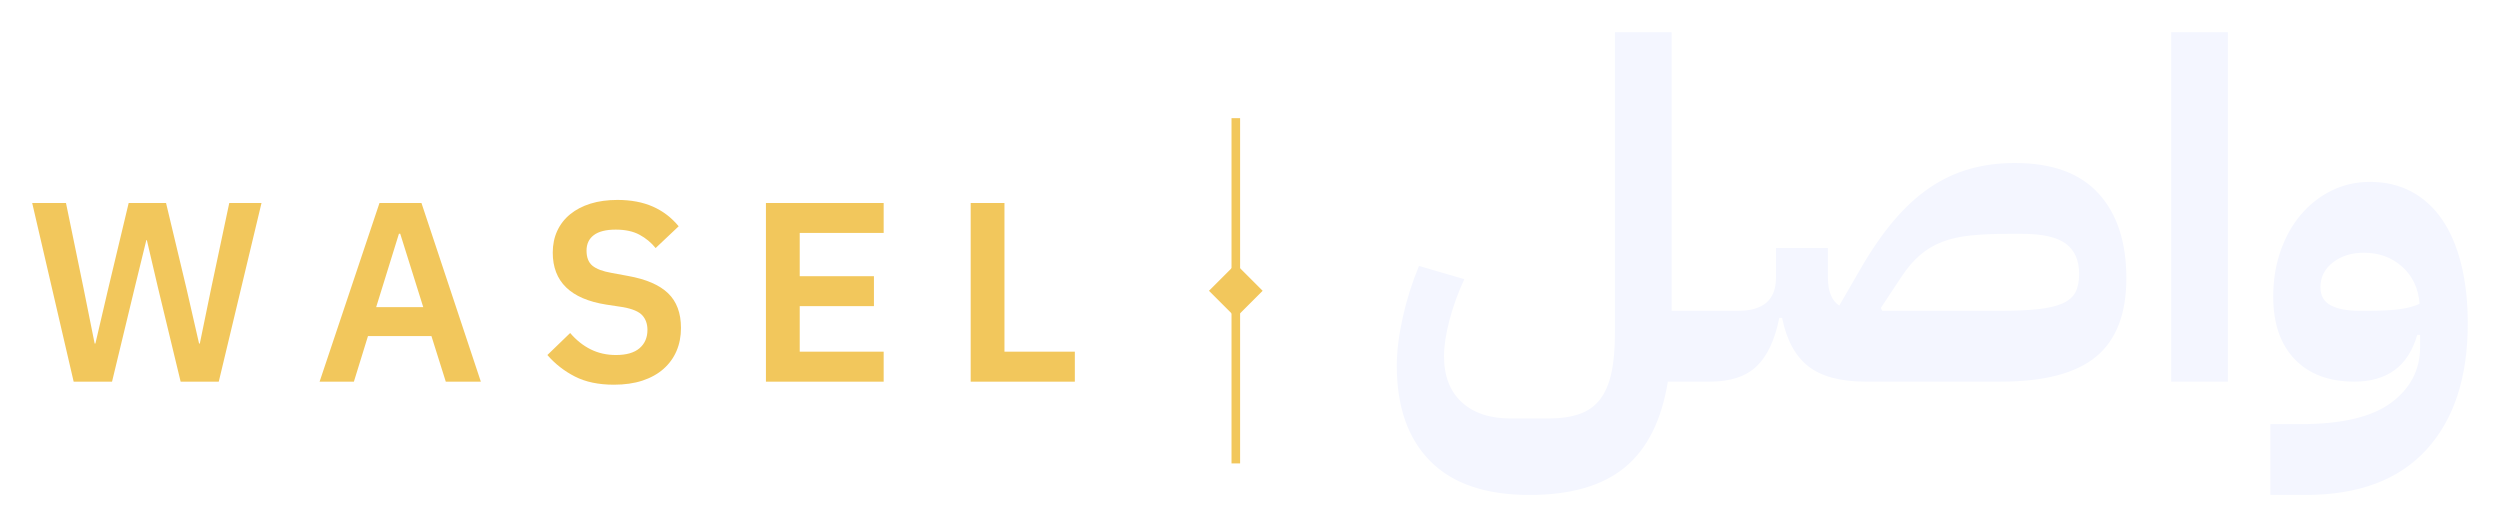
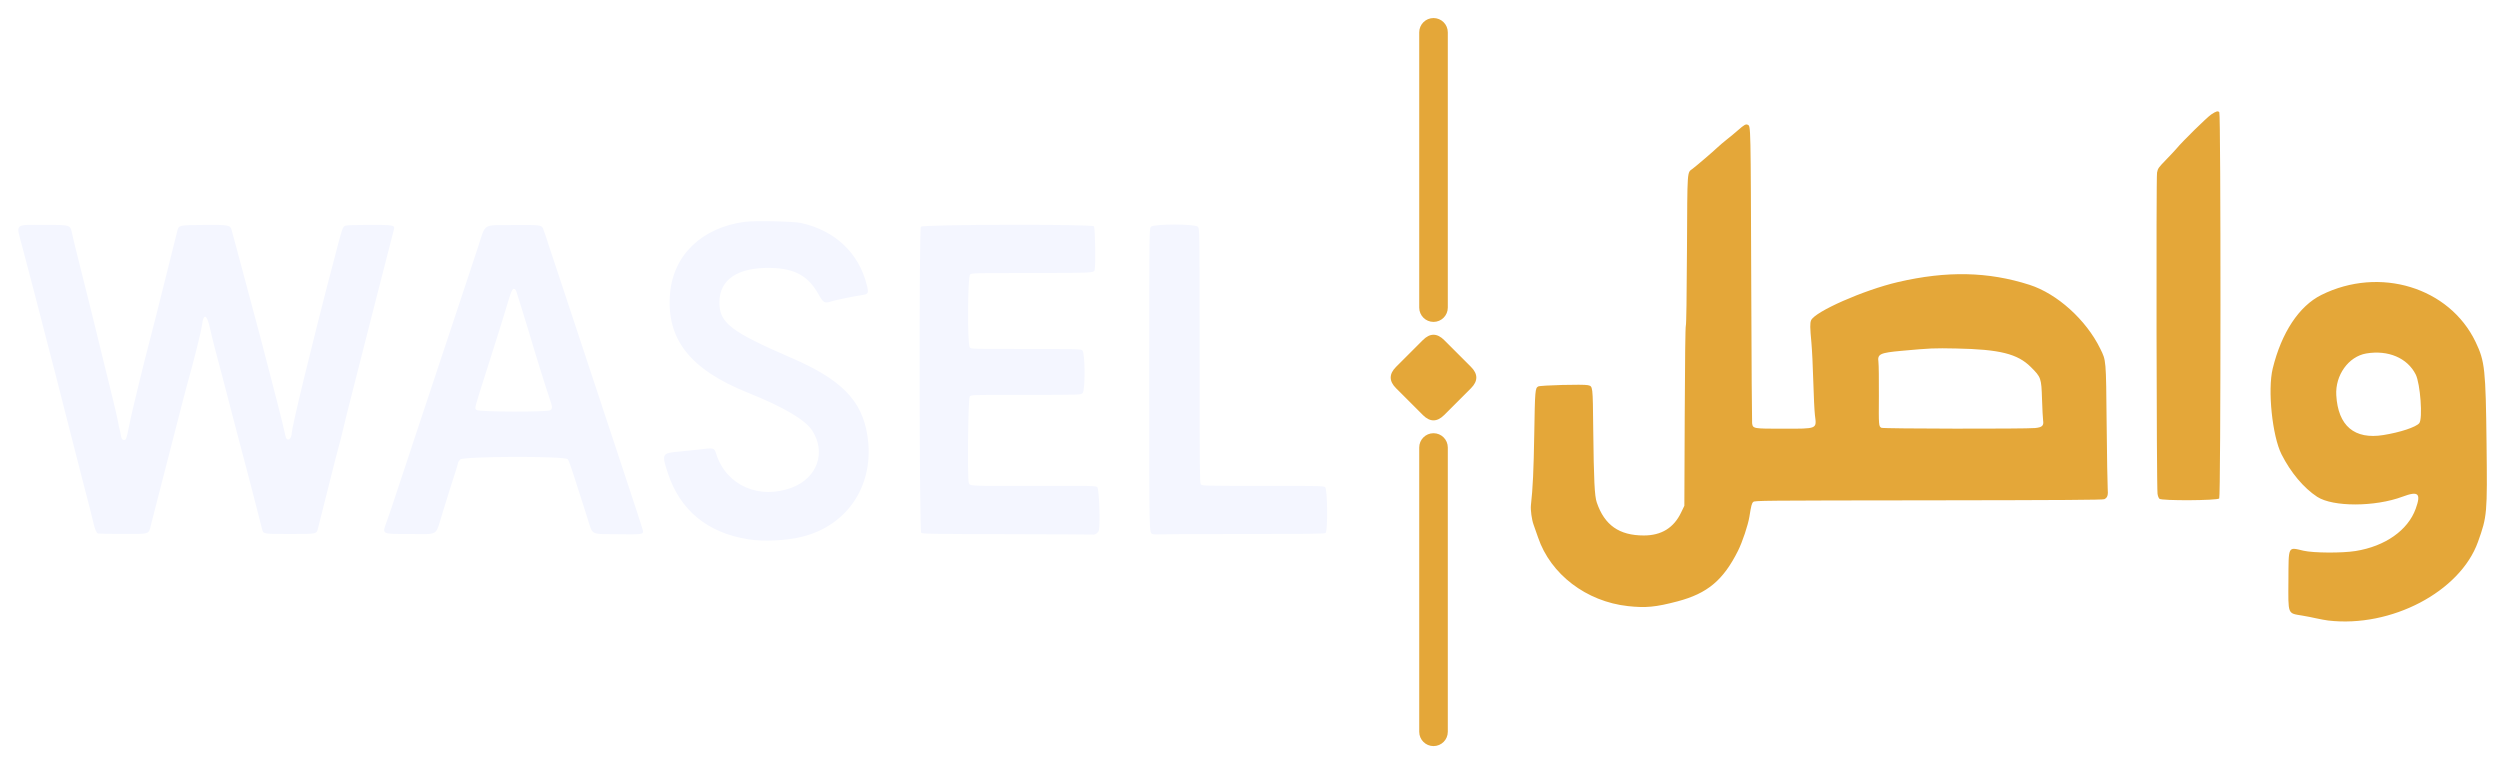
- <svg xmlns="http://www.w3.org/2000/svg" viewBox="0 0 465.89 98.24" role="img" aria-label="واصل WASEL">
-   <path transform="translate(4.76 71.12)" d="M8.966 0.0 1.24 -33.29H7.536L10.826 -17.313L12.877 -7.106H13.02L15.405 -17.313L19.22 -33.29H26.184L29.999 -17.313L32.336 -7.106H32.479L34.578 -17.313L37.964 -33.29H43.973L36.009 0.0H28.902L24.658 -17.599L22.607 -26.375H22.511L20.365 -17.599L16.12 0.0ZM78.313 0.0 75.642 -8.489H63.814L61.191 0.0H54.8L65.96 -33.29H73.782L84.847 0.0ZM69.823 -27.567H69.585L65.34 -13.879H74.116ZM109.647 0.572Q105.355 0.572 102.374 -0.954Q99.393 -2.48 97.247 -4.96L101.492 -9.062Q103.209 -7.059 105.331 -6.009Q107.454 -4.96 110.029 -4.96Q112.938 -4.96 114.417 -6.224Q115.895 -7.488 115.895 -9.634Q115.895 -11.303 114.941 -12.353Q113.988 -13.402 111.364 -13.879L108.217 -14.356Q98.249 -15.93 98.249 -24.038Q98.249 -26.279 99.083 -28.091Q99.918 -29.904 101.492 -31.192Q103.066 -32.479 105.283 -33.171Q107.501 -33.862 110.315 -33.862Q114.083 -33.862 116.897 -32.622Q119.711 -31.382 121.714 -28.95L117.421 -24.896Q116.181 -26.422 114.417 -27.376Q112.652 -28.33 109.981 -28.33Q107.263 -28.33 105.903 -27.305Q104.544 -26.279 104.544 -24.419Q104.544 -22.511 105.641 -21.605Q106.738 -20.699 109.17 -20.27L112.271 -19.697Q117.326 -18.791 119.735 -16.478Q122.143 -14.165 122.143 -10.016Q122.143 -7.631 121.308 -5.699Q120.474 -3.768 118.876 -2.361Q117.278 -0.954 114.965 -0.191Q112.652 0.572 109.647 0.572ZM137.977 0.0V-33.29H159.916V-27.71H144.273V-19.65H158.104V-14.07H144.273V-5.58H159.916V0.0ZM176.132 0.0V-33.29H182.428V-5.58H195.543V0.0Z" fill="#F2C75C" />
-   <path d="M230.3 22.02V86.36" stroke="#F2C75C" stroke-width="1.6" />
-   <path d="M230.3 49.19L235.3 54.19L230.3 59.19L225.3 54.19Z" fill="#F2C75C" />
-   <path transform="translate(257.22 71.12)" d="M27.808 21.12Q15.576 21.12 9.328 14.828Q3.08 8.536 3.08 -2.992Q3.08 -6.952 4.18 -11.924Q5.28 -16.896 7.216 -21.56L15.664 -19.096Q13.904 -15.312 12.892 -11.44Q11.88 -7.568 11.88 -4.752Q11.88 0.792 15.18 3.828Q18.48 6.864 24.288 6.864H31.328Q34.76 6.864 37.136 6.028Q39.512 5.192 40.964 3.3Q42.416 1.408 43.076 -1.628Q43.736 -4.664 43.736 -9.064V-65.12H54.296V-13.2H64.064V-2.64L61.424 0.0H53.592Q51.832 10.824 45.584 15.972Q39.336 21.12 27.808 21.12ZM83.424 -19.36Q83.424 -15.576 85.536 -14.168L89.408 -20.856Q92.488 -26.224 95.7 -30.008Q98.912 -33.792 102.432 -36.168Q105.952 -38.544 109.868 -39.644Q113.784 -40.744 118.272 -40.744Q128.656 -40.744 133.848 -35.068Q139.04 -29.392 139.04 -19.272Q139.04 -9.328 133.408 -4.664Q127.776 0.0 115.632 0.0H90.464Q83.424 0.0 79.772 -2.86Q76.12 -5.72 74.888 -11.88H74.36Q73.128 -5.72 70.136 -2.86Q67.144 0.0 61.424 0.0V-10.56L64.064 -13.2H66.704Q73.744 -13.2 73.744 -19.36V-24.904H83.424ZM115.632 -13.2Q119.856 -13.2 122.628 -13.508Q125.4 -13.816 127.116 -14.564Q128.832 -15.312 129.536 -16.632Q130.24 -17.952 130.24 -20.064Q130.24 -23.848 127.776 -25.696Q125.312 -27.544 119.592 -27.544H116.952Q112.992 -27.544 110 -27.236Q107.008 -26.928 104.72 -26.048Q102.432 -25.168 100.584 -23.584Q98.736 -22.0 97.064 -19.448L93.28 -13.728L93.544 -13.2ZM147.4 -65.12H157.96V0.0H147.4ZM165.88 7.92H171.512Q183.04 7.92 188.408 3.916Q193.776 -0.088 193.776 -6.424V-8.712H193.248Q191.928 -4.224 188.98 -2.112Q186.032 0.0 181.544 0.0Q174.416 0.0 170.412 -4.18Q166.408 -8.36 166.408 -15.84Q166.408 -20.416 167.772 -24.332Q169.136 -28.248 171.556 -31.108Q173.976 -33.968 177.276 -35.596Q180.576 -37.224 184.448 -37.224Q188.76 -37.224 192.148 -35.42Q195.536 -33.616 197.868 -30.228Q200.2 -26.84 201.432 -21.912Q202.664 -16.984 202.664 -10.824Q202.664 4.224 194.964 12.672Q187.264 21.12 172.392 21.12H165.88ZM184.272 -13.2Q187.704 -13.2 189.992 -13.508Q192.28 -13.816 193.688 -14.52Q193.336 -18.832 190.432 -21.428Q187.528 -24.024 183.304 -24.024Q179.872 -24.024 177.54 -22.22Q175.208 -20.416 175.208 -17.6Q175.208 -15.224 177.144 -14.212Q179.08 -13.2 182.424 -13.2Z" fill="#F4F6FF" />
+ <svg xmlns="http://www.w3.org/2000/svg" viewBox="13 77 831 254" role="img" aria-label="WASEL واصل">
+   <path d="M261.75 256.27C248.16 254.12 239.05 246.62 234.99 234.26C232.88 227.81 232.99 227.61 238.79 227.10C241.03 226.90 243.82 226.62 244.99 226.47C250.47 225.78 250.39 225.76 251.13 228.06C254.50 238.43 265.49 243.21 276.35 239.03C284.70 235.81 287.67 227.31 282.96 220.09C280.63 216.52 273.44 212.29 261.67 207.57C242.32 199.81 234.39 189.69 235.73 174.46C236.86 161.69 246.38 152.61 260.62 150.73C263.90 150.30 276.74 150.57 279.25 151.12C290.54 153.61 298.41 161.00 301.11 171.66C301.83 174.49 301.68 174.79 299.38 175.11C297.20 175.41 290.67 176.75 289.52 177.13C287.07 177.95 286.73 177.76 285.01 174.71C281.66 168.75 277.18 166.26 269.44 166.07C258.29 165.78 252.14 169.84 252.13 177.50C252.12 184.34 255.85 187.22 276.14 196.00C292.62 203.14 299.40 210.01 301.28 221.50C303.93 237.67 295.15 251.49 279.75 255.38C274.50 256.71 266.89 257.09 261.75 256.27ZM217.35 254.57C209.20 254.48 210.07 254.99 208.27 249.25C207.56 246.98 206.77 244.51 206.52 243.75C206.27 242.99 205.83 241.64 205.55 240.75C202.92 232.43 202.14 230.18 201.71 229.64C200.87 228.56 167.06 228.65 165.98 229.73C165.58 230.13 165.25 230.64 165.25 230.86C165.25 231.08 164.81 232.58 164.28 234.19C163.36 236.96 162.77 238.86 160.09 247.50C157.62 255.46 159.10 254.50 149.30 254.50C139.55 254.50 139.96 254.73 141.60 250.22C142.06 248.93 142.73 247.03 143.07 246.00C143.41 244.97 148.50 229.61 154.38 211.88C160.26 194.14 166.17 176.36 167.51 172.38C168.85 168.39 170.82 162.44 171.89 159.16C174.53 151.03 173.19 151.89 183.40 151.80C192.28 151.73 192.93 151.79 193.46 152.83C193.62 153.13 194.54 155.85 195.52 158.88C196.50 161.90 197.96 166.29 198.75 168.62C199.55 170.96 202.25 179.12 204.76 186.75C207.26 194.38 213.23 212.42 218.03 226.83C222.83 241.24 226.75 253.24 226.75 253.49C226.75 254.66 226.54 254.69 217.35 254.57ZM347.89 254.56C322.06 254.50 319.62 254.46 319.21 254.09C318.58 253.52 318.48 153.21 319.10 152.36C319.67 151.59 375.92 151.47 376.61 152.23C377.06 152.73 377.25 165.80 376.83 166.90C376.52 167.70 375.26 167.75 355.76 167.75C336.73 167.75 336.04 167.77 335.47 168.23C334.63 168.91 334.52 191.55 335.35 192.47C335.83 193.00 335.84 193.00 354.01 193.00C371.54 193.00 372.22 193.02 372.78 193.48C373.71 194.23 373.78 206.75 372.86 207.67C372.27 208.25 372.27 208.25 354.05 208.25C335.84 208.25 335.83 208.25 335.35 208.78C334.79 209.39 334.50 236.16 335.04 237.54C335.44 238.58 334.96 238.56 356.64 238.51C376.34 238.47 377.17 238.48 377.73 238.93C378.37 239.45 378.79 251.60 378.22 253.42C378.00 254.13 376.81 254.91 376.28 254.69C376.19 254.65 363.42 254.60 347.89 254.56ZM396.08 254.51C394.97 254.04 395.00 255.42 395.00 203.13C395.00 152.98 395.00 152.98 395.61 152.36C396.58 151.40 410.17 151.40 411.14 152.36C411.75 152.98 411.75 152.98 411.75 195.18C411.75 232.98 411.79 237.45 412.14 237.94C412.53 238.50 412.53 238.50 432.74 238.50C451.61 238.50 452.98 238.53 453.48 238.94C454.27 239.58 454.40 253.59 453.62 254.16C453.23 254.44 448.64 254.50 426.14 254.50C411.28 254.50 398.56 254.56 397.88 254.63C397.19 254.69 396.38 254.64 396.08 254.51ZM45.56 254.33C45.04 254.12 44.50 252.85 44.02 250.67C43.61 248.84 42.83 245.79 40.25 235.88C38.66 229.75 37.15 223.87 34.75 214.38C33.40 209.01 31.93 203.28 31.50 201.62C31.07 199.97 30.32 197.11 29.84 195.25C26.09 180.67 22.30 166.12 20.37 158.88C18.29 151.07 17.59 151.75 27.70 151.75C36.56 151.75 36.38 151.69 36.98 154.75C37.15 155.64 38.31 160.37 39.54 165.25C40.78 170.13 42.53 177.11 43.42 180.75C44.31 184.39 45.94 191.03 47.03 195.50C48.12 199.97 49.69 206.32 50.50 209.62C51.32 212.93 52.11 216.38 52.25 217.31C52.39 218.23 52.60 219.24 52.72 219.56C52.84 219.87 53.01 220.69 53.11 221.38C53.32 222.80 53.61 223.25 54.29 223.25C54.91 223.25 55.09 222.74 55.85 218.88C56.20 217.09 56.94 213.77 57.49 211.50C58.05 209.23 58.89 205.74 59.36 203.75C59.83 201.76 60.55 198.83 60.96 197.25C63.49 187.54 65.83 178.33 69.38 164.00C70.69 158.71 71.88 153.94 72.02 153.42C72.43 151.89 72.84 151.81 80.92 151.77C89.19 151.72 89.54 151.79 90.01 153.54C90.17 154.14 90.80 156.48 91.42 158.75C92.04 161.02 92.92 164.28 93.37 166.00C93.82 167.72 94.42 169.97 94.70 171.00C98.58 185.38 101.03 194.61 103.00 202.38C103.67 204.99 104.57 208.47 105.00 210.12C106.12 214.39 107.67 220.71 107.86 221.79C108.25 224.06 109.99 223.18 110.00 220.71C110.00 219.98 111.94 211.39 114.02 202.88C116.39 193.17 121.02 174.68 121.76 172.00C122.04 170.97 122.94 167.54 123.76 164.38C126.96 152.07 126.86 152.39 127.91 151.99C128.25 151.86 131.82 151.75 135.85 151.75C143.90 151.75 144.27 151.82 143.93 153.30C143.76 154.01 140.11 168.26 138.01 176.38C137.16 179.68 135.64 185.64 134.63 189.62C133.62 193.61 131.64 201.38 130.24 206.88C128.83 212.38 127.36 218.28 126.97 220.00C126.58 221.72 126.04 223.86 125.77 224.75C125.34 226.21 124.30 230.29 120.21 246.62C119.52 249.38 118.86 252.02 118.73 252.51C118.21 254.56 118.50 254.50 109.37 254.50C100.37 254.50 100.49 254.52 100.10 252.82C99.86 251.77 97.31 241.82 96.88 240.25C96.67 239.49 95.84 236.29 95.02 233.12C94.21 229.96 93.03 225.52 92.41 223.25C91.79 220.98 90.50 216.03 89.53 212.25C88.57 208.47 87.43 204.08 87.00 202.50C85.18 195.87 83.36 188.75 82.74 185.86C81.78 181.44 80.64 181.06 80.15 185.00C79.88 187.16 77.64 196.15 75.10 205.20C74.90 205.92 74.34 208.06 73.85 209.95C71.26 220.07 68.17 232.07 65.12 243.88C64.33 246.90 63.47 250.28 63.20 251.38C62.38 254.71 63.02 254.50 53.77 254.48C49.43 254.47 45.73 254.40 45.56 254.33ZM195.94 213.36C196.68 212.85 196.65 212.21 195.77 209.71C194.52 206.11 190.69 193.81 188.74 187.12C188.18 185.20 187.13 181.77 186.40 179.50C185.67 177.23 184.94 174.89 184.77 174.30C184.61 173.71 184.31 173.16 184.11 173.08C183.26 172.76 183.07 173.21 180.64 181.38C179.92 183.77 178.41 188.60 175.26 198.50C170.37 213.86 170.72 212.52 171.41 213.29C172.00 213.94 195.02 214.01 195.94 213.36Z" fill="#F4F6FF" fill-rule="evenodd" />
+   <path d="M484.75 87.75A4.75 4.75 0 0 1 494.25 87.75V179.25A4.75 4.75 0 0 1 484.75 179.25ZM485.96 190.04Q489.50 186.50 493.04 190.04L501.96 198.96Q505.50 202.50 501.96 206.04L493.04 214.96Q489.50 218.50 485.96 214.96L477.04 206.04Q473.50 202.50 477.04 198.96ZM484.75 225.75A4.75 4.75 0 0 1 494.25 225.75V320.25A4.75 4.75 0 0 1 484.75 320.25Z" fill="#E4A739" />
+   <path d="M786.88 283.26C786.05 283.16 784.31 282.84 783.00 282.55C781.69 282.25 779.56 281.83 778.25 281.62C773.34 280.80 773.60 281.47 773.67 270.01C773.74 258.21 773.42 258.84 778.69 260.06C781.99 260.82 791.50 260.88 795.98 260.16C805.82 258.59 813.39 253.27 815.98 246.11C817.83 240.98 816.89 240.12 811.58 242.10C802.43 245.52 788.43 245.54 783.22 242.13C778.74 239.20 774.44 234.07 771.38 228.02C768.30 221.91 766.72 206.59 768.45 199.50C771.37 187.57 777.21 178.73 784.62 175.04C803.98 165.41 827.22 172.51 835.91 190.71C838.97 197.13 839.24 199.61 839.53 224.50C839.80 247.81 839.73 248.61 836.67 257.14C830.73 273.70 807.81 285.72 786.88 283.26ZM554.12 278.47C540.28 276.95 528.40 267.88 524.26 255.67C523.74 254.13 523.06 252.21 522.76 251.40C522.15 249.74 521.71 246.48 521.88 244.91C522.51 239.37 522.79 233.33 522.99 221.12C523.23 206.68 523.28 206.03 524.30 205.46C525.04 205.05 539.42 204.68 540.81 205.03C542.49 205.46 542.43 204.97 542.59 219.75C542.79 236.82 543.03 241.86 543.77 244.02C546.34 251.56 551.21 254.99 559.38 254.99C565.25 255.00 569.36 252.47 571.81 247.34L572.88 245.12L573.00 215.38C573.08 196.48 573.21 185.49 573.37 185.25C573.53 185.01 573.67 175.73 573.75 160.12C573.89 132.50 573.75 134.55 575.65 133.07C577.29 131.80 582.36 127.46 583.75 126.13C584.51 125.41 585.97 124.17 587.00 123.36C588.03 122.56 589.66 121.21 590.62 120.36C592.79 118.45 593.34 118.15 593.98 118.49C594.95 119.01 594.93 117.76 595.12 173.00C595.20 197.13 595.33 217.24 595.40 217.68C595.67 219.49 595.75 219.50 605.67 219.50C617.26 219.50 616.87 219.67 616.28 214.97C616.12 213.64 615.87 208.63 615.74 203.84C615.61 199.05 615.33 193.27 615.12 191.00C614.64 185.86 614.62 184.43 615.00 183.49C616.20 180.60 632.50 173.41 643.88 170.76C660.13 166.98 673.88 167.27 687.62 171.68C696.81 174.63 706.44 183.32 711.11 192.88C713.10 196.94 713.04 196.20 713.25 218.02C713.36 228.69 713.51 238.31 713.60 239.40C713.79 241.62 713.53 242.42 712.47 242.93C711.98 243.17 699.01 243.25 654.07 243.31C598.13 243.37 596.29 243.39 595.79 243.84C595.28 244.30 595.10 244.97 594.50 248.75C594.05 251.55 592.17 257.17 590.72 260.07C585.81 269.87 580.54 274.27 570.61 276.89C563.37 278.80 560.05 279.12 554.12 278.47ZM730.79 242.79C730.51 242.51 730.24 241.80 730.16 241.09C729.83 238.35 729.68 135.92 730.00 134.38C730.29 132.95 730.44 132.74 732.98 130.12C734.45 128.61 736.03 126.92 736.48 126.38C738.46 123.98 746.56 116.03 748.00 115.06C749.65 113.95 750.26 113.78 750.70 114.32C751.23 114.95 751.20 242.16 750.67 242.69C749.96 243.40 731.49 243.49 730.79 242.79ZM805.25 221.61C810.84 220.71 816.05 218.98 817.16 217.67C818.37 216.23 817.52 204.51 815.98 201.47C813.21 195.98 806.82 193.27 799.56 194.49C793.66 195.49 789.19 201.70 789.58 208.38C790.17 218.57 795.62 223.17 805.25 221.61ZM689.47 219.28C691.82 219.05 692.40 218.50 692.13 216.75C692.04 216.13 691.87 212.98 691.77 209.75C691.55 202.64 691.46 202.39 688.03 198.98C683.61 194.59 677.68 193.12 663.27 192.84C655.74 192.69 654.79 192.73 645.12 193.61C637.87 194.27 637.03 194.67 637.39 197.33C637.51 198.18 637.57 203.26 637.54 208.62C637.47 218.50 637.48 218.70 638.38 219.20C638.95 219.53 686.28 219.60 689.47 219.28Z" fill="#E4A739" fill-rule="evenodd" />
</svg>
